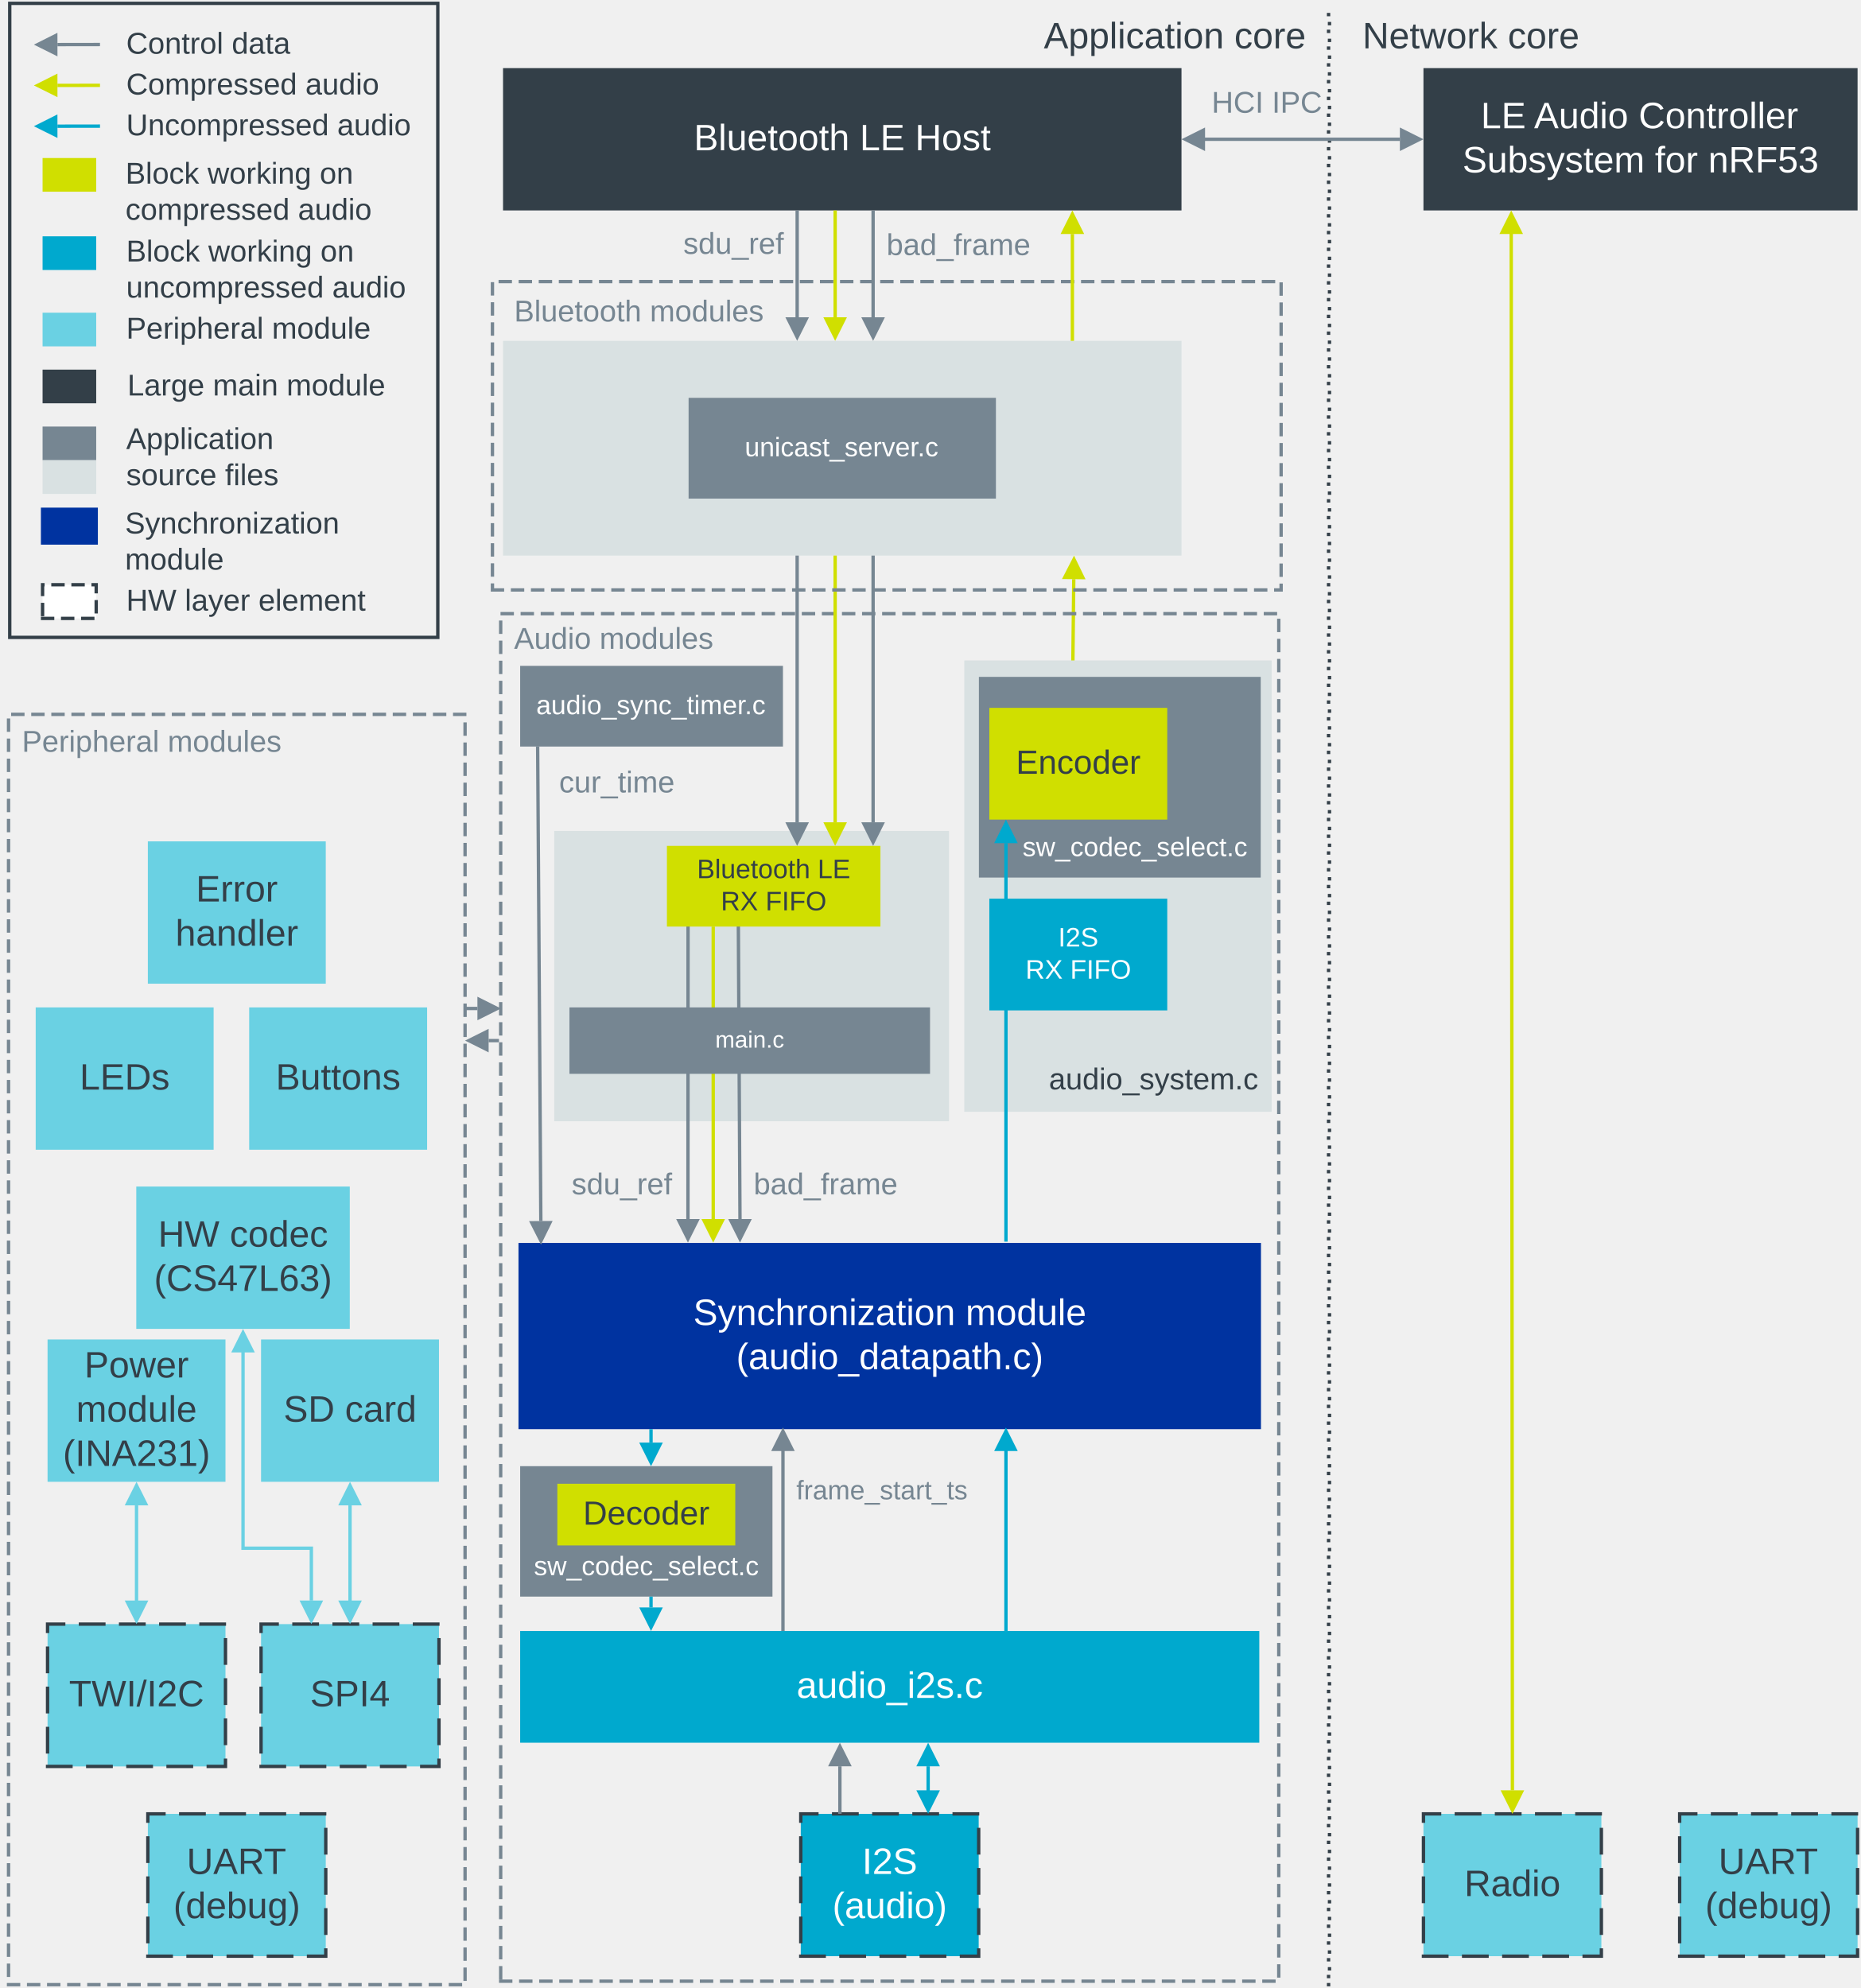
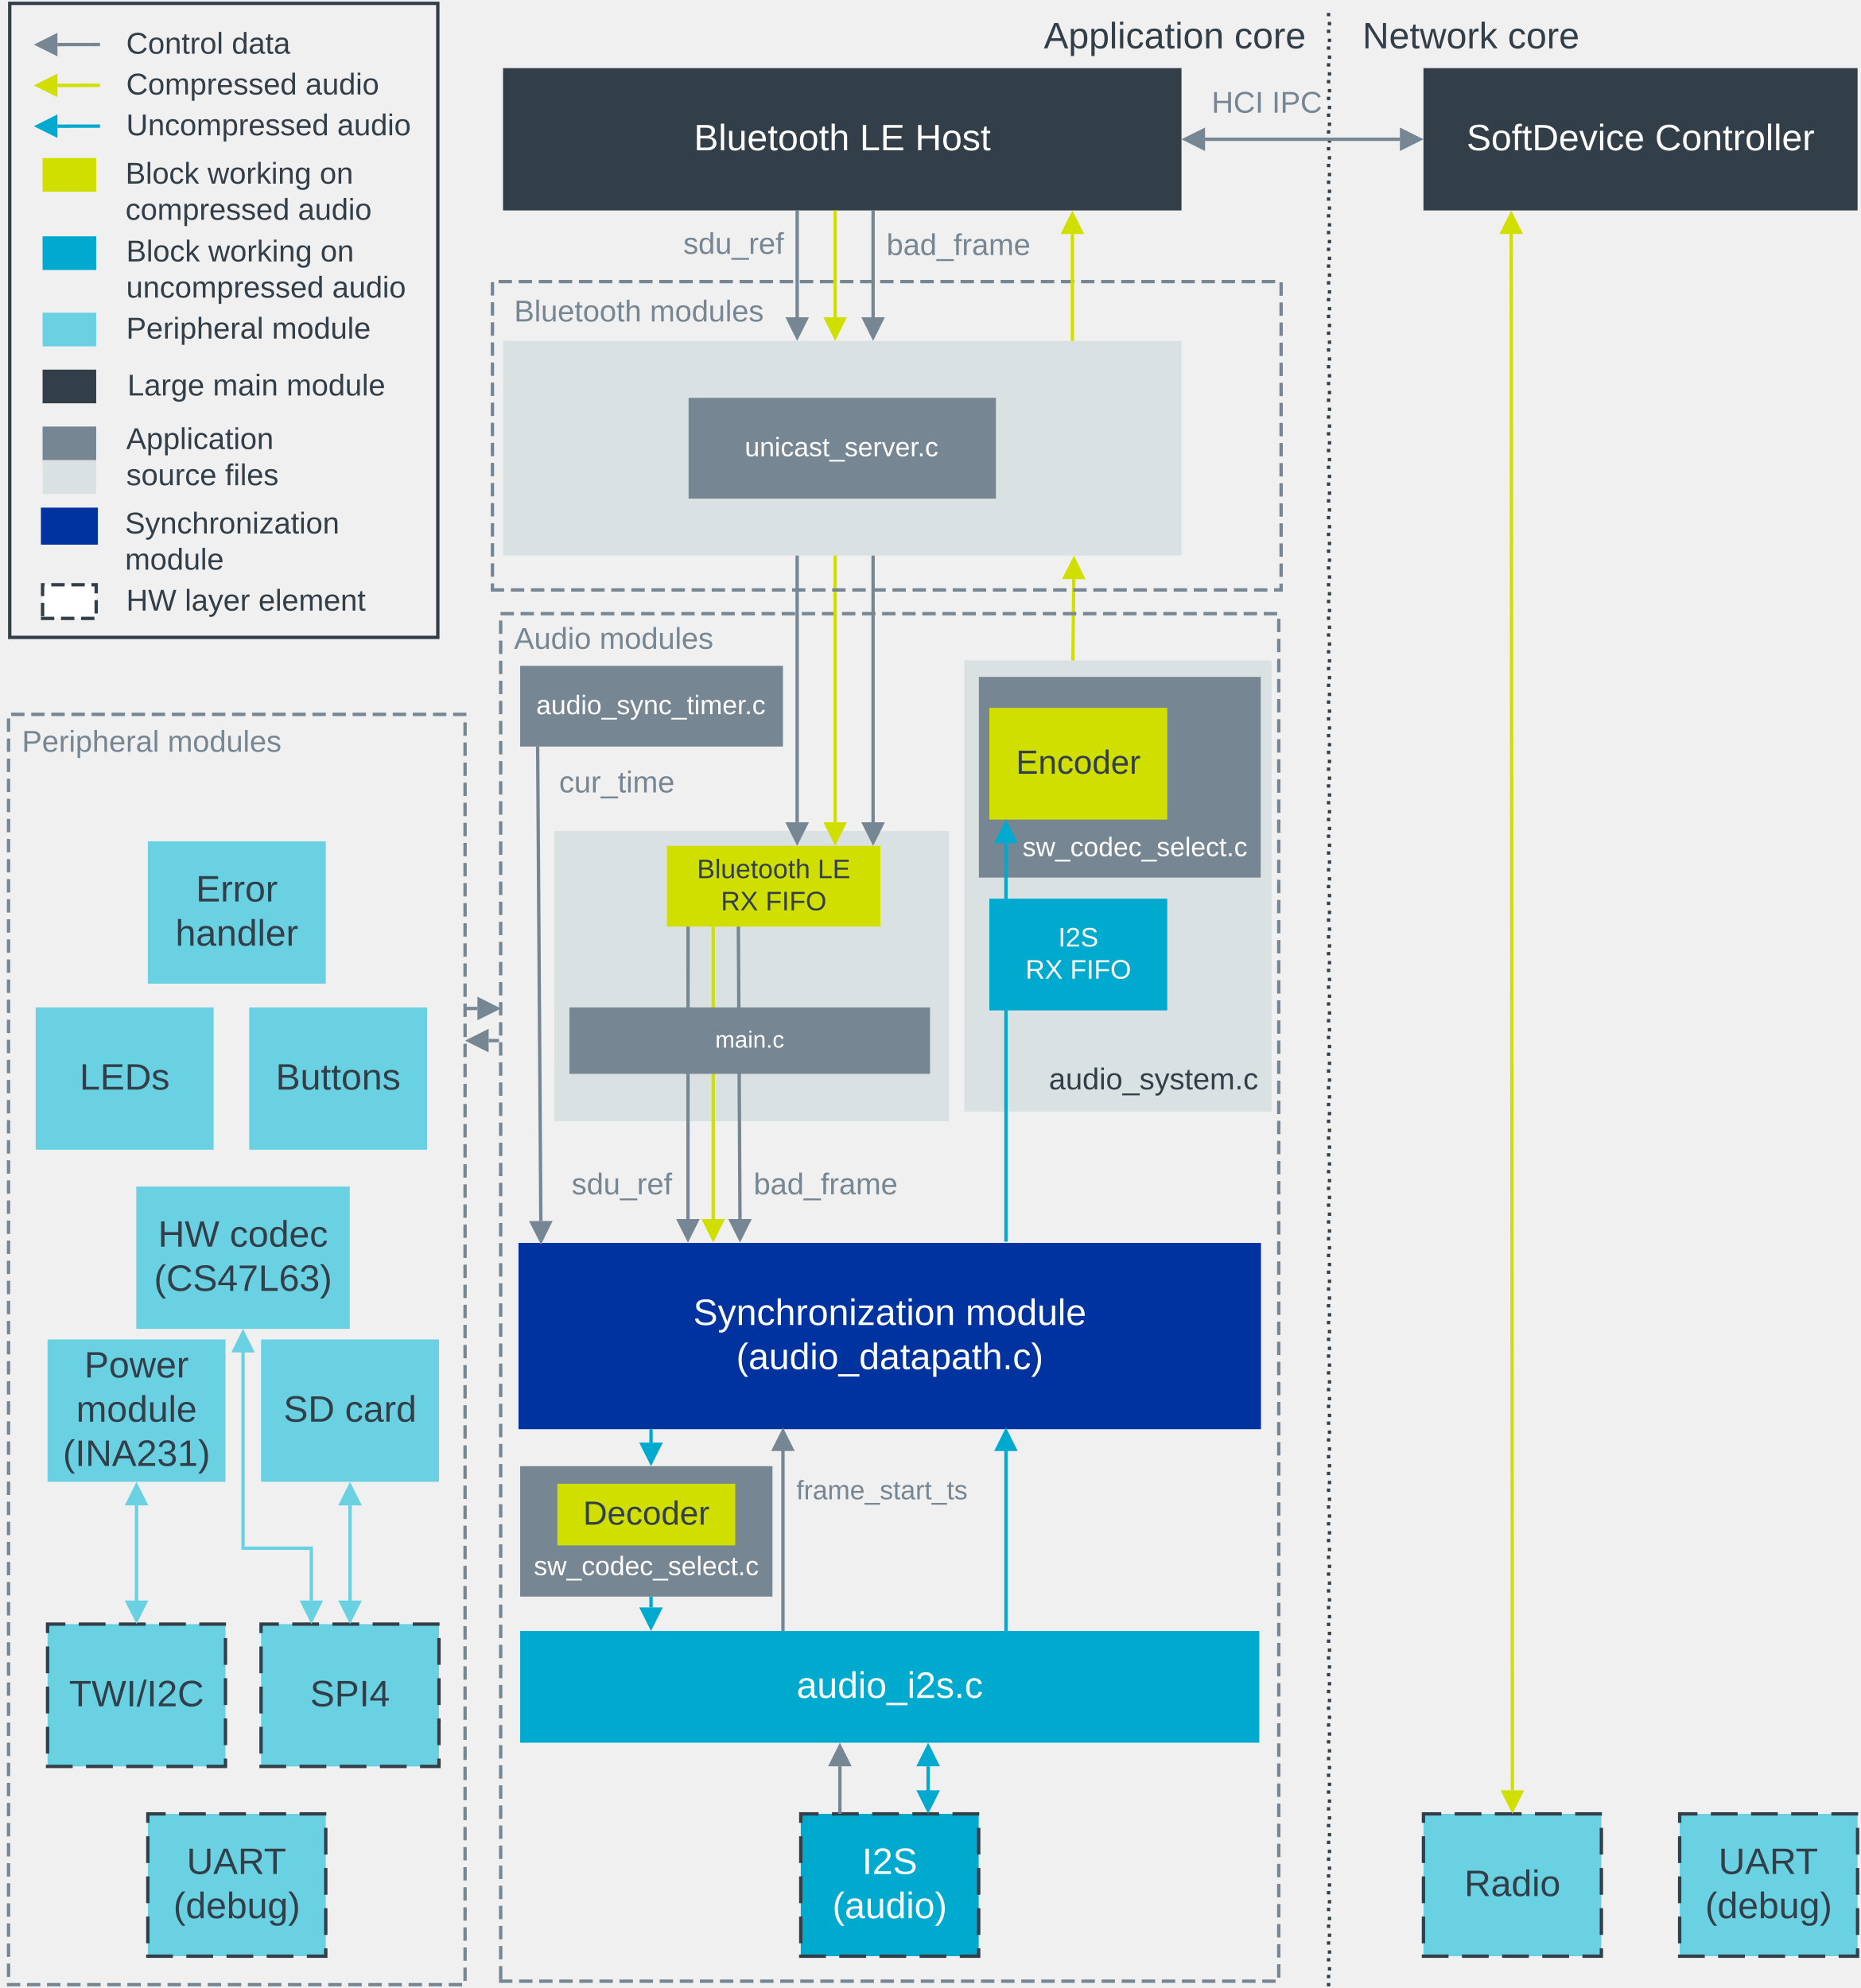
<svg xmlns="http://www.w3.org/2000/svg" xmlns:xlink="http://www.w3.org/1999/xlink" width="7.721in" height="8.249in" viewBox="0 0 555.896 593.951" xml:space="preserve" color-interpolation-filters="sRGB" class="st41">
  <style type="text/css">
	
		.st1 {marker-end:url(#mrkr4-6);stroke:#d0df00;stroke-linecap:butt;stroke-width:1}
		.st2 {fill:#d0df00;fill-opacity:1;stroke:#d0df00;stroke-opacity:1;stroke-width:0.284}
		.st3 {fill:#d9e1e2;stroke:none;stroke-width:1}
		.st4 {fill:#333f48;font-family:Arial;font-size:0.75em}
		.st5 {fill:#768692;stroke:none;stroke-width:1}
		.st6 {fill:#ffffff;font-family:Arial;font-size:0.667em}
		.st7 {fill:#333f48;stroke:none;stroke-width:1}
		.st8 {fill:#ffffff;font-family:Arial;font-size:0.917em}
- 		.st9 {font-size:1em}
- 		.st10 {fill:#6ad1e3;stroke:#333f48;stroke-dasharray:7,5;stroke-width:1}
- 		.st11 {fill:#333f48;font-family:Arial;font-size:0.917em}
+ 		.st9 {fill:#6ad1e3;stroke:#333f48;stroke-dasharray:7,5;stroke-width:1}
+ 		.st10 {fill:#333f48;font-family:Arial;font-size:0.917em}
+ 		.st11 {font-size:1em}
		.st12 {fill:#6ad1e3;stroke:none;stroke-width:1}
- 		.st13 {marker-end:url(#mrkr4-66);marker-start:url(#mrkr4-64);stroke:#6ad1e3;stroke-linecap:butt;stroke-width:1}
+ 		.st13 {marker-end:url(#mrkr4-65);marker-start:url(#mrkr4-63);stroke:#6ad1e3;stroke-linecap:butt;stroke-width:1}
		.st14 {fill:#6ad1e3;fill-opacity:1;stroke:#6ad1e3;stroke-opacity:1;stroke-width:0.284}
		.st15 {fill:#0033a0;stroke:#0033a0;stroke-width:1}
		.st16 {fill:#feffff;font-family:Arial;font-size:0.917em}
		.st17 {fill:#00a9ce;stroke:none;stroke-width:1}
		.st18 {fill:none;stroke:#768692;stroke-dasharray:3,3;stroke-width:1}
		.st19 {fill:#00a9ce;stroke:#333f48;stroke-dasharray:7,5;stroke-width:1}
		.st20 {fill:#feffff;font-family:Arial;font-size:0.667em}
		.st21 {fill:none;stroke:#333f48;stroke-dasharray:0.01,5;stroke-width:1}
		.st22 {fill:none;stroke:none;stroke-width:1}
		.st23 {fill:#d0df00;stroke:none;stroke-width:1}
		.st24 {fill:#333f48;font-family:Arial;font-size:0.833em}
- 		.st25 {marker-end:url(#mrkr4-119);stroke:#768692;stroke-linecap:butt;stroke-width:1}
+ 		.st25 {marker-end:url(#mrkr4-118);stroke:#768692;stroke-linecap:butt;stroke-width:1}
		.st26 {fill:#768692;fill-opacity:1;stroke:#768692;stroke-opacity:1;stroke-width:0.284}
- 		.st27 {marker-start:url(#mrkr4-135);stroke:#00a9ce;stroke-linecap:butt;stroke-width:1}
+ 		.st27 {marker-start:url(#mrkr4-134);stroke:#00a9ce;stroke-linecap:butt;stroke-width:1}
		.st28 {fill:#00a9ce;fill-opacity:1;stroke:#00a9ce;stroke-opacity:1;stroke-width:0.284}
- 		.st29 {marker-end:url(#mrkr4-141);stroke:#00a9ce;stroke-linecap:butt;stroke-width:1}
+ 		.st29 {marker-end:url(#mrkr4-140);stroke:#00a9ce;stroke-linecap:butt;stroke-width:1}
		.st30 {fill:#768692;font-family:Arial;font-size:0.75em}
- 		.st31 {marker-start:url(#mrkr4-182);stroke:#768692;stroke-linecap:butt;stroke-width:1}
+ 		.st31 {marker-start:url(#mrkr4-181);stroke:#768692;stroke-linecap:butt;stroke-width:1}
		.st32 {fill:#768692;font-family:Arial;font-size:0.667em}
- 		.st33 {marker-end:url(#mrkr4-141);marker-start:url(#mrkr4-135);stroke:#00a9ce;stroke-linecap:butt;stroke-width:1}
- 		.st34 {marker-end:url(#mrkr4-119);marker-start:url(#mrkr4-182);stroke:#768692;stroke-linecap:butt;stroke-width:1}
+ 		.st33 {marker-end:url(#mrkr4-140);marker-start:url(#mrkr4-134);stroke:#00a9ce;stroke-linecap:butt;stroke-width:1}
+ 		.st34 {marker-end:url(#mrkr4-118);marker-start:url(#mrkr4-181);stroke:#768692;stroke-linecap:butt;stroke-width:1}
		.st35 {fill:none;stroke:#333f48;stroke-width:1}
		.st36 {fill:#ffffff;stroke:#333f48;stroke-dasharray:3,3;stroke-width:1}
- 		.st37 {marker-end:url(#mrkr4-6);marker-start:url(#mrkr4-300);stroke:#d0df00;stroke-linecap:butt;stroke-width:1}
- 		.st38 {marker-start:url(#mrkr4-300);stroke:#d0df00;stroke-linecap:butt;stroke-width:1}
+ 		.st37 {marker-end:url(#mrkr4-6);marker-start:url(#mrkr4-299);stroke:#d0df00;stroke-linecap:butt;stroke-width:1}
+ 		.st38 {marker-start:url(#mrkr4-299);stroke:#d0df00;stroke-linecap:butt;stroke-width:1}
		.st39 {fill:#333f48;font-family:Arial;font-size:0.667em}
		.st40 {fill:#ffffff;font-family:Arial;font-size:0.583em}
		.st41 {fill:none;fill-rule:evenodd;font-size:12px;overflow:visible;stroke-linecap:square;stroke-miterlimit:3}
	
	</style>
  <defs id="Markers">
    <g id="lend4">
      <path d="M 2 1 L 0 0 L 2 -1 L 2 1 " style="stroke:none" />
    </g>
    <marker id="mrkr4-6" class="st2" refX="-7.04" orient="auto" markerUnits="strokeWidth" overflow="visible">
      <use xlink:href="#lend4" transform="scale(-3.52,-3.52) " />
    </marker>
-     <marker id="mrkr4-64" class="st14" refX="6.68" orient="auto" markerUnits="strokeWidth" overflow="visible">
+     <marker id="mrkr4-63" class="st14" refX="6.68" orient="auto" markerUnits="strokeWidth" overflow="visible">
      <use xlink:href="#lend4" transform="scale(3.52) " />
    </marker>
-     <marker id="mrkr4-66" class="st14" refX="-7.04" orient="auto" markerUnits="strokeWidth" overflow="visible">
+     <marker id="mrkr4-65" class="st14" refX="-7.04" orient="auto" markerUnits="strokeWidth" overflow="visible">
      <use xlink:href="#lend4" transform="scale(-3.52,-3.52) " />
    </marker>
-     <marker id="mrkr4-119" class="st26" refX="-7.04" orient="auto" markerUnits="strokeWidth" overflow="visible">
+     <marker id="mrkr4-118" class="st26" refX="-7.04" orient="auto" markerUnits="strokeWidth" overflow="visible">
      <use xlink:href="#lend4" transform="scale(-3.52,-3.52) " />
    </marker>
-     <marker id="mrkr4-135" class="st28" refX="6.68" orient="auto" markerUnits="strokeWidth" overflow="visible">
+     <marker id="mrkr4-134" class="st28" refX="6.68" orient="auto" markerUnits="strokeWidth" overflow="visible">
      <use xlink:href="#lend4" transform="scale(3.52) " />
    </marker>
-     <marker id="mrkr4-141" class="st28" refX="-7.04" orient="auto" markerUnits="strokeWidth" overflow="visible">
+     <marker id="mrkr4-140" class="st28" refX="-7.04" orient="auto" markerUnits="strokeWidth" overflow="visible">
      <use xlink:href="#lend4" transform="scale(-3.52,-3.52) " />
    </marker>
-     <marker id="mrkr4-182" class="st26" refX="6.68" orient="auto" markerUnits="strokeWidth" overflow="visible">
+     <marker id="mrkr4-181" class="st26" refX="6.68" orient="auto" markerUnits="strokeWidth" overflow="visible">
      <use xlink:href="#lend4" transform="scale(3.52) " />
    </marker>
-     <marker id="mrkr4-300" class="st2" refX="6.68" orient="auto" markerUnits="strokeWidth" overflow="visible">
+     <marker id="mrkr4-299" class="st2" refX="6.68" orient="auto" markerUnits="strokeWidth" overflow="visible">
      <use xlink:href="#lend4" transform="scale(3.52) " />
    </marker>
  </defs>
  <g>
    <g id="shape238-1" transform="translate(313.491,-382.464)">
      <path d="M6.84 593.95 L7.26 555.5" class="st1" />
    </g>
    <g id="shape239-7" transform="translate(288.049,-261.787)">
      <rect x="0" y="459.101" width="91.808" height="134.85" class="st3" />
      <text x="25.28" y="587.25" class="st4">audio_system.c</text>
    </g>
    <g id="shape240-10" transform="translate(292.408,-331.758)">
      <rect x="0" y="533.986" width="84.189" height="59.965" class="st5" />
      <text x="13.04" y="587.55" class="st6">sw_codec_select.c</text>
    </g>
    <g id="shape241-13" transform="translate(150.251,-427.959)">
      <rect x="0" y="529.798" width="202.677" height="64.153" class="st3" />
    </g>
    <g id="shape242-15" transform="translate(425.211,-531.079)">
      <rect x="0" y="551.431" width="129.685" height="42.52" class="st7" />
-       <text x="17.15" y="569.39" class="st8">LE Audio Controller <tspan x="11.66" dy="1.2em" class="st9">S</tspan>ubsystem for nRF53</text>
-     </g>
-     <g id="shape243-19" transform="translate(425.211,-9.50394)">
-       <path d="M0 593.95 L53.15 593.95 L53.15 551.43 L0 551.43 L0 593.95 Z" class="st10" />
-       <text x="12.2" y="575.99" class="st11">Radio</text>
-     </g>
-     <g id="shape244-22" transform="translate(501.747,-9.50394)">
-       <path d="M0 593.95 L53.15 593.95 L53.15 551.43 L0 551.43 L0 593.95 Z" class="st10" />
-       <text x="11.6" y="569.39" class="st11">UART <tspan x="7.62" dy="1.2em" class="st9">(debug)</tspan>
-       </text>
-     </g>
-     <g id="shape245-26" transform="translate(44.1469,-9.50394)">
-       <path d="M0 593.95 L53.15 593.95 L53.15 551.43 L0 551.43 L0 593.95 Z" class="st10" />
-       <text x="11.6" y="569.39" class="st11">UART <tspan x="7.62" dy="1.2em" class="st9">(debug)</tspan>
-       </text>
-     </g>
-     <g id="shape246-30" transform="translate(14.1876,-66.1969)">
-       <path d="M0 593.95 L53.15 593.95 L53.15 551.43 L0 551.43 L0 593.95 Z" class="st10" />
-       <text x="6.41" y="575.99" class="st11">TWI/I2C</text>
-     </g>
-     <g id="shape247-33" transform="translate(77.9671,-66.1969)">
-       <path d="M0 593.95 L53.15 593.95 L53.15 551.43 L0 551.43 L0 593.95 Z" class="st10" />
-       <text x="14.65" y="575.99" class="st11">SPI4</text>
-     </g>
-     <g id="shape248-36" transform="translate(77.9671,-151.236)">
+       <text x="12.88" y="575.99" class="st8">SoftDevice Controller</text>
+     </g>
+     <g id="shape243-18" transform="translate(425.211,-9.50394)">
+       <path d="M0 593.95 L53.15 593.95 L53.15 551.43 L0 551.43 L0 593.95 Z" class="st9" />
+       <text x="12.2" y="575.99" class="st10">Radio</text>
+     </g>
+     <g id="shape244-21" transform="translate(501.747,-9.50394)">
+       <path d="M0 593.95 L53.15 593.95 L53.15 551.43 L0 551.43 L0 593.95 Z" class="st9" />
+       <text x="11.6" y="569.39" class="st10">UART <tspan x="7.62" dy="1.2em" class="st11">(debug)</tspan>
+       </text>
+     </g>
+     <g id="shape245-25" transform="translate(44.1469,-9.50394)">
+       <path d="M0 593.95 L53.15 593.95 L53.15 551.43 L0 551.43 L0 593.95 Z" class="st9" />
+       <text x="11.6" y="569.39" class="st10">UART <tspan x="7.62" dy="1.2em" class="st11">(debug)</tspan>
+       </text>
+     </g>
+     <g id="shape246-29" transform="translate(14.1876,-66.1969)">
+       <path d="M0 593.95 L53.15 593.95 L53.15 551.43 L0 551.43 L0 593.95 Z" class="st9" />
+       <text x="6.41" y="575.99" class="st10">TWI/I2C</text>
+     </g>
+     <g id="shape247-32" transform="translate(77.9671,-66.1969)">
+       <path d="M0 593.95 L53.15 593.95 L53.15 551.43 L0 551.43 L0 593.95 Z" class="st9" />
+       <text x="14.65" y="575.99" class="st10">SPI4</text>
+     </g>
+     <g id="shape248-35" transform="translate(77.9671,-151.236)">
      <rect x="0" y="551.431" width="53.15" height="42.52" class="st12" />
-       <text x="6.71" y="575.99" class="st11">SD card</text>
-     </g>
-     <g id="shape249-39" transform="translate(40.6915,-196.926)">
+       <text x="6.71" y="575.99" class="st10">SD card</text>
+     </g>
+     <g id="shape249-38" transform="translate(40.6915,-196.926)">
      <rect x="0" y="551.431" width="63.779" height="42.52" class="st12" />
-       <text x="6.52" y="569.39" class="st11">HW codec <tspan x="5.29" dy="1.2em" class="st9">(CS47L63)</tspan>
-       </text>
-     </g>
-     <g id="shape250-43" transform="translate(14.1876,-151.236)">
+       <text x="6.52" y="569.39" class="st10">HW codec <tspan x="5.29" dy="1.2em" class="st11">(CS47L63)</tspan>
+       </text>
+     </g>
+     <g id="shape250-42" transform="translate(14.1876,-151.236)">
      <rect x="0" y="551.431" width="53.15" height="42.52" class="st12" />
-       <text x="10.99" y="562.79" class="st11">Power <tspan x="8.54" dy="1.2em" class="st9">module </tspan>
-         <tspan x="4.57" dy="1.2em" class="st9">(INA231)</tspan>
-       </text>
-     </g>
-     <g id="shape251-48" transform="translate(44.1469,-300.055)">
+       <text x="10.99" y="562.79" class="st10">Power <tspan x="8.54" dy="1.2em" class="st11">module </tspan>
+         <tspan x="4.57" dy="1.2em" class="st11">(INA231)</tspan>
+       </text>
+     </g>
+     <g id="shape251-47" transform="translate(44.1469,-300.055)">
      <rect x="0" y="551.431" width="53.15" height="42.52" class="st12" />
-       <text x="14.35" y="569.39" class="st11">Error <tspan x="8.23" dy="1.2em" class="st9">handler</tspan>
-       </text>
-     </g>
-     <g id="shape252-52" transform="translate(74.4238,-250.449)">
+       <text x="14.35" y="569.39" class="st10">Error <tspan x="8.23" dy="1.2em" class="st11">handler</tspan>
+       </text>
+     </g>
+     <g id="shape252-51" transform="translate(74.4238,-250.449)">
      <rect x="0" y="551.431" width="53.15" height="42.52" class="st12" />
-       <text x="7.92" y="575.99" class="st11">Buttons</text>
-     </g>
-     <g id="shape253-55" transform="translate(10.6443,-250.449)">
+       <text x="7.92" y="575.99" class="st10">Buttons</text>
+     </g>
+     <g id="shape253-54" transform="translate(10.6443,-250.449)">
      <rect x="0" y="551.431" width="53.15" height="42.52" class="st12" />
-       <text x="13.13" y="575.99" class="st11">LEDs</text>
-     </g>
-     <g id="shape254-58" transform="translate(33.6758,-108.717)">
+       <text x="13.13" y="575.99" class="st10">LEDs</text>
+     </g>
+     <g id="shape254-57" transform="translate(33.6758,-108.717)">
      <path d="M7.09 587.27 L7.09 586.91 L7.09 558.47" class="st13" />
    </g>
-     <g id="shape255-67" transform="translate(155.37,-167.462)">
+     <g id="shape255-66" transform="translate(155.37,-167.462)">
      <rect x="0" y="539.311" width="220.802" height="54.64" class="st15" />
-       <text x="51.7" y="563.33" class="st16">Synchronization module <tspan x="64.53" dy="1.2em" class="st9">(audio_datapath.c)</tspan>
-       </text>
-     </g>
-     <g id="shape256-71" transform="translate(155.37,-73.2835)">
+       <text x="51.7" y="563.33" class="st16">Synchronization module <tspan x="64.53" dy="1.2em" class="st11">(audio_datapath.c)</tspan>
+       </text>
+     </g>
+     <g id="shape256-70" transform="translate(155.37,-73.2835)">
      <rect x="0" y="560.57" width="220.802" height="33.38" class="st17" />
      <text x="82.58" y="580.56" class="st16">audio_i2s.c</text>
    </g>
-     <g id="shape257-74" transform="translate(149.55,-2.03534)">
+     <g id="shape257-73" transform="translate(149.55,-2.03534)">
      <path d="M0 593.95 L232.44 593.95 L232.44 185.38 L0 185.38 L0 593.95 Z" class="st18" />
    </g>
-     <g id="shape258-76" transform="translate(97.4553,-108.717)">
+     <g id="shape258-75" transform="translate(97.4553,-108.717)">
      <path d="M7.09 587.27 L7.09 586.91 L7.09 558.47" class="st13" />
    </g>
-     <g id="shape259-83" transform="translate(72.5813,-196.926)">
+     <g id="shape259-82" transform="translate(72.5813,-196.926)">
      <path d="M0 600.63 L0 600.99 L0 659.48 L20.41 659.48 L20.41 675.12" class="st13" />
    </g>
-     <g id="shape260-90" transform="translate(239.196,-9.50394)">
+     <g id="shape260-89" transform="translate(239.196,-9.50394)">
      <path d="M0 593.95 L53.15 593.95 L53.15 551.43 L0 551.43 L0 593.95 Z" class="st19" />
-       <text x="18.32" y="569.39" class="st16">I2S <tspan x="9.45" dy="1.2em" class="st9">(audio)</tspan>
-       </text>
-     </g>
-     <g id="shape261-94" transform="translate(295.526,-292.073)">
+       <text x="18.32" y="569.39" class="st16">I2S <tspan x="9.45" dy="1.2em" class="st11">(audio)</tspan>
+       </text>
+     </g>
+     <g id="shape261-93" transform="translate(295.526,-292.073)">
      <rect x="0" y="560.57" width="53.15" height="33.38" class="st17" />
-       <text x="20.57" y="574.86" class="st20">I2S <tspan x="10.8" dy="1.2em" class="st9">RX FIFO</tspan>
-       </text>
-     </g>
-     <g id="shape262-98" transform="translate(155.37,-370.903)">
+       <text x="20.57" y="574.86" class="st20">I2S <tspan x="10.8" dy="1.2em" class="st11">RX FIFO</tspan>
+       </text>
+     </g>
+     <g id="shape262-97" transform="translate(155.37,-370.903)">
      <rect x="0" y="569.838" width="78.503" height="24.113" class="st5" />
      <text x="4.79" y="584.29" class="st6">audio_sync_timer.c</text>
    </g>
-     <g id="shape263-101" transform="translate(396.865,-1)">
+     <g id="shape263-100" transform="translate(396.865,-1)">
      <path d="M0 593.95 L0.28 593.95 L0.28 4.34 L0 4.34 L0 593.95 Z" class="st21" />
    </g>
-     <g id="shape264-103" transform="translate(396.865,-573.598)">
+     <g id="shape264-102" transform="translate(396.865,-573.598)">
      <rect x="0" y="575.526" width="85.039" height="18.425" class="st22" />
-       <text x="10.12" y="588.04" class="st11">Network core</text>
-     </g>
-     <g id="shape265-106" transform="translate(304.739,-573.598)">
+       <text x="10.12" y="588.04" class="st10">Network core</text>
+     </g>
+     <g id="shape265-105" transform="translate(304.739,-573.598)">
      <rect x="0" y="575.526" width="92.409" height="18.425" class="st22" />
-       <text x="7.07" y="588.04" class="st11">Application core</text>
-     </g>
-     <g id="shape266-109" transform="translate(295.526,-349.084)">
+       <text x="7.07" y="588.04" class="st10">Application core</text>
+     </g>
+     <g id="shape266-108" transform="translate(295.526,-349.084)">
      <rect x="0" y="560.57" width="53.15" height="33.38" class="st23" />
      <text x="7.95" y="580.26" class="st24">Encoder</text>
    </g>
-     <g id="shape267-112" transform="translate(165.535,-258.953)">
+     <g id="shape267-111" transform="translate(165.535,-258.953)">
      <rect x="0" y="507.211" width="117.943" height="86.74" class="st3" />
    </g>
-     <g id="shape268-114" transform="translate(154.006,-370.903)">
+     <g id="shape268-113" transform="translate(154.006,-370.903)">
      <path d="M6.59 593.95 L7.54 735.71" class="st25" />
    </g>
-     <g id="shape269-120" transform="translate(253.715,-427.959)">
+     <g id="shape269-119" transform="translate(253.715,-427.959)">
      <path d="M7.09 593.95 L7.09 673.64" class="st25" />
    </g>
-     <g id="shape270-125" transform="translate(231.024,-427.959)">
+     <g id="shape270-124" transform="translate(231.024,-427.959)">
      <path d="M7.09 593.95 L7.09 673.64" class="st25" />
    </g>
-     <g id="shape271-130" transform="translate(293.4,-307.85)">
+     <g id="shape271-129" transform="translate(293.4,-307.85)">
      <path d="M7.09 600.63 L7.09 600.99 L7.09 678.81" class="st27" />
    </g>
-     <g id="shape272-136" transform="translate(293.4,-324.563)">
+     <g id="shape272-135" transform="translate(293.4,-324.563)">
      <path d="M7.09 593.95 L7.09 576.47" class="st29" />
    </g>
-     <g id="shape273-142" transform="translate(221.117,-229.189)">
+     <g id="shape273-141" transform="translate(221.117,-229.189)">
      <rect x="0" y="572.691" width="53.15" height="21.26" class="st22" />
      <text x="4" y="586.02" class="st30">bad_frame</text>
    </g>
-     <g id="shape274-145" transform="translate(165.535,-229.189)">
+     <g id="shape274-144" transform="translate(165.535,-229.189)">
      <rect x="0" y="572.691" width="39.231" height="21.26" class="st22" />
      <text x="5.21" y="586.02" class="st30">sdu_ref</text>
    </g>
-     <g id="shape275-148" transform="translate(260.802,-509.819)">
+     <g id="shape275-147" transform="translate(260.802,-509.819)">
      <rect x="0" y="572.691" width="53.15" height="21.26" class="st22" />
      <text x="4" y="586.02" class="st30">bad_frame</text>
    </g>
-     <g id="shape276-151" transform="translate(198.893,-510.178)">
+     <g id="shape276-150" transform="translate(198.893,-510.178)">
      <rect x="0" y="572.691" width="39.231" height="21.26" class="st22" />
      <text x="5.21" y="586.02" class="st30">sdu_ref</text>
    </g>
-     <g id="shape277-154" transform="translate(242.377,-427.959)">
+     <g id="shape277-153" transform="translate(242.377,-427.959)">
      <path d="M7.09 593.95 L7.09 673.64" class="st1" />
    </g>
-     <g id="shape278-159" transform="translate(205.951,-317.118)">
+     <g id="shape278-158" transform="translate(205.951,-317.118)">
      <path d="M7.09 593.95 L7.09 681.33" class="st1" />
    </g>
-     <g id="shape279-164" transform="translate(187.37,-168.52)">
+     <g id="shape279-163" transform="translate(187.37,-168.52)">
      <path d="M7.09 595.51 L7.09 599.53" class="st29" />
    </g>
-     <g id="shape280-169" transform="translate(293.4,-167.462)">
+     <g id="shape280-168" transform="translate(293.4,-167.462)">
      <path d="M7.09 600.63 L7.09 600.99 L7.09 654.75" class="st27" />
    </g>
-     <g id="shape281-174" transform="translate(163.006,-349.27)">
+     <g id="shape281-173" transform="translate(163.006,-349.27)">
      <rect x="0" y="572.691" width="42.52" height="21.26" class="st22" />
      <text x="4" y="586.02" class="st30">cur_time</text>
    </g>
-     <g id="shape282-177" transform="translate(226.786,-167.462)">
+     <g id="shape282-176" transform="translate(226.786,-167.462)">
      <path d="M7.09 600.63 L7.09 600.99 L7.09 654.75" class="st31" />
    </g>
-     <g id="shape283-183" transform="translate(233.873,-139.898)">
+     <g id="shape283-182" transform="translate(233.873,-139.898)">
      <rect x="0" y="576.943" width="66.614" height="17.008" class="st22" />
      <text x="4" y="587.85" class="st32">frame_start_ts</text>
    </g>
-     <g id="shape284-186" transform="translate(243.794,-52.0236)">
+     <g id="shape284-185" transform="translate(243.794,-52.0236)">
      <path d="M7.09 593.95 L7.09 579.73" class="st25" />
    </g>
-     <g id="shape285-191" transform="translate(270.156,-52.0236)">
+     <g id="shape285-190" transform="translate(270.156,-52.0236)">
      <path d="M7.09 587.27 L7.09 586.91 L7.09 579.73" class="st33" />
    </g>
-     <g id="shape286-198" transform="translate(352.928,-545.252)">
+     <g id="shape286-197" transform="translate(352.928,-545.252)">
      <path d="M6.68 586.86 L7.04 586.86 L65.24 586.86" class="st34" />
    </g>
-     <g id="shape287-205" transform="translate(357.18,-552.339)">
+     <g id="shape287-204" transform="translate(357.18,-552.339)">
      <rect x="0" y="572.691" width="42.52" height="21.26" class="st22" />
      <text x="4.76" y="586.02" class="st30">HCI IPC</text>
    </g>
-     <g id="shape288-208" transform="translate(149.55,-395.016)">
+     <g id="shape288-207" transform="translate(149.55,-395.016)">
      <rect x="0" y="578.36" width="71.566" height="15.591" class="st22" />
      <text x="4" y="588.86" class="st30">Audio modules</text>
    </g>
-     <g id="shape289-211" transform="translate(137.191,-285.557)">
+     <g id="shape289-210" transform="translate(137.191,-285.557)">
      <path d="M1.72 586.86 L5.41 586.86" class="st25" />
    </g>
-     <g id="shape290-216" transform="translate(151.06,-275.961)">
+     <g id="shape290-215" transform="translate(151.06,-275.961)">
      <path d="M-2.02 586.86 L-5.11 586.86" class="st25" />
    </g>
-     <g id="group291-221" transform="translate(2.53133,-1)">
-       <g id="shape292-222">
+     <g id="group291-220" transform="translate(2.53133,-1)">
+       <g id="shape292-221">
        <path d="M0 593.95 L136.38 593.95 L136.38 214.43 L0 214.43 L0 593.95 Z" class="st18" />
      </g>
-       <g id="shape293-224" transform="translate(0,-362.569)">
+       <g id="shape293-223" transform="translate(0,-362.569)">
        <rect x="0" y="576.995" width="136.381" height="16.956" class="st22" />
        <text x="4" y="588.17" class="st30">Peripheral modules</text>
      </g>
    </g>
-     <g id="shape294-227" transform="translate(2.88994,-403.52)">
+     <g id="shape294-226" transform="translate(2.88994,-403.52)">
      <rect x="0" y="404.52" width="127.877" height="189.431" class="st35" />
    </g>
-     <g id="shape295-229" transform="translate(12.7002,-536.678)">
+     <g id="shape295-228" transform="translate(12.7002,-536.678)">
      <rect x="0" y="583.89" width="16.019" height="10.061" class="st23" />
    </g>
-     <g id="shape296-231" transform="translate(29.8533,-587.717)">
+     <g id="shape296-230" transform="translate(29.8533,-587.717)">
      <path d="M0 601.02 L-12.71 601.04" class="st25" />
    </g>
-     <g id="shape297-236" transform="translate(33.6886,-575.578)">
+     <g id="shape297-235" transform="translate(33.6886,-575.578)">
      <rect x="0" y="583.89" width="71.566" height="10.061" class="st22" />
      <text x="4" y="591.62" class="st4">Control data</text>
    </g>
-     <g id="shape298-239" transform="translate(29.8533,-575.528)">
+     <g id="shape298-238" transform="translate(29.8533,-575.528)">
      <path d="M0 601.02 L-12.71 601.04" class="st1" />
    </g>
-     <g id="shape299-244" transform="translate(33.6886,-563.389)">
+     <g id="shape299-243" transform="translate(33.6886,-563.389)">
      <rect x="0" y="583.89" width="97.078" height="10.061" class="st22" />
      <text x="4" y="591.62" class="st4">Compressed audio</text>
    </g>
-     <g id="shape300-247" transform="translate(29.8533,-563.339)">
+     <g id="shape300-246" transform="translate(29.8533,-563.339)">
      <path d="M0 601.02 L-12.71 601.04" class="st29" />
    </g>
-     <g id="shape301-252" transform="translate(33.6886,-551.2)">
+     <g id="shape301-251" transform="translate(33.6886,-551.2)">
      <rect x="0" y="583.89" width="97.078" height="10.061" class="st22" />
      <text x="4" y="591.62" class="st4">Uncompressed audio</text>
    </g>
-     <g id="shape302-255" transform="translate(12.7002,-513.287)">
+     <g id="shape302-254" transform="translate(12.7002,-513.287)">
      <rect x="0" y="583.89" width="16.019" height="10.061" class="st17" />
    </g>
-     <g id="shape303-257" transform="translate(33.4717,-531.357)">
-       <rect x="0" y="583.89" width="97.078" height="10.061" class="st22" />
-       <text x="4" y="586.22" class="st4">Block working on <tspan x="4" dy="1.2em" class="st9">compressed audio</tspan>
-       </text>
-     </g>
-     <g id="shape304-261" transform="translate(33.6886,-508.113)">
-       <rect x="0" y="583.89" width="97.078" height="10.061" class="st22" />
-       <text x="4" y="586.22" class="st4">Block working on <tspan x="4" dy="1.2em" class="st9">uncompressed audio</tspan>
-       </text>
-     </g>
-     <g id="shape305-265" transform="translate(12.7002,-409.189)">
+     <g id="shape303-256" transform="translate(33.4717,-531.357)">
+       <rect x="0" y="583.89" width="97.078" height="10.061" class="st22" />
+       <text x="4" y="586.22" class="st4">Block working on <tspan x="4" dy="1.2em" class="st11">compressed audio</tspan>
+       </text>
+     </g>
+     <g id="shape304-260" transform="translate(33.6886,-508.113)">
+       <rect x="0" y="583.89" width="97.078" height="10.061" class="st22" />
+       <text x="4" y="586.22" class="st4">Block working on <tspan x="4" dy="1.2em" class="st11">uncompressed audio</tspan>
+       </text>
+     </g>
+     <g id="shape305-264" transform="translate(12.7002,-409.189)">
      <path d="M0 593.95 L16.02 593.95 L16.02 583.89 L0 583.89 L0 593.95 Z" class="st36" />
    </g>
-     <g id="shape306-267" transform="translate(33.6886,-409.189)">
+     <g id="shape306-266" transform="translate(33.6886,-409.189)">
      <rect x="0" y="583.89" width="97.078" height="10.061" class="st22" />
      <text x="4" y="591.62" class="st4">HW layer element</text>
    </g>
-     <g id="shape307-270" transform="translate(12.7002,-490.466)">
+     <g id="shape307-269" transform="translate(12.7002,-490.466)">
      <rect x="0" y="583.89" width="16.019" height="10.061" class="st12" />
    </g>
-     <g id="shape308-272" transform="translate(33.6886,-490.466)">
+     <g id="shape308-271" transform="translate(33.6886,-490.466)">
      <rect x="0" y="583.89" width="97.078" height="10.061" class="st22" />
      <text x="4" y="591.62" class="st4">Peripheral module</text>
    </g>
-     <g id="shape309-275" transform="translate(12.7002,-473.459)">
+     <g id="shape309-274" transform="translate(12.7002,-473.459)">
      <rect x="0" y="583.89" width="16.019" height="10.061" class="st7" />
    </g>
-     <g id="shape310-277" transform="translate(34.0387,-473.459)">
+     <g id="shape310-276" transform="translate(34.0387,-473.459)">
      <rect x="0" y="583.89" width="97.078" height="10.061" class="st22" />
      <text x="4" y="591.62" class="st4">Large main module</text>
    </g>
-     <g id="shape311-280" transform="translate(33.6886,-452.059)">
-       <rect x="0" y="583.89" width="97.078" height="10.061" class="st22" />
-       <text x="4" y="586.22" class="st4">Application <tspan x="4" dy="1.2em" class="st9">source files</tspan>
-       </text>
-     </g>
-     <g id="shape312-284" transform="translate(12.7002,-456.451)">
+     <g id="shape311-279" transform="translate(33.6886,-452.059)">
+       <rect x="0" y="583.89" width="97.078" height="10.061" class="st22" />
+       <text x="4" y="586.22" class="st4">Application <tspan x="4" dy="1.2em" class="st11">source files</tspan>
+       </text>
+     </g>
+     <g id="shape312-283" transform="translate(12.7002,-456.451)">
      <rect x="0" y="583.89" width="16.019" height="10.061" class="st5" />
    </g>
-     <g id="shape313-286" transform="translate(12.7002,-446.39)">
+     <g id="shape313-285" transform="translate(12.7002,-446.39)">
      <rect x="0" y="583.89" width="16.019" height="10.061" class="st3" />
    </g>
-     <g id="shape314-288" transform="translate(12.7002,-431.727)">
+     <g id="shape314-287" transform="translate(12.7002,-431.727)">
      <rect x="0" y="583.89" width="16.019" height="10.061" class="st15" />
    </g>
-     <g id="shape315-290" transform="translate(33.33,-421.236)">
+     <g id="shape315-289" transform="translate(33.33,-421.236)">
      <rect x="0" y="572.691" width="97.078" height="21.26" class="st22" />
-       <text x="4" y="580.62" class="st4">Synchronization <tspan x="4" dy="1.2em" class="st9">module</tspan>
-       </text>
-     </g>
-     <g id="shape316-294" transform="translate(444.522,-531.079)">
+       <text x="4" y="580.62" class="st4">Synchronization <tspan x="4" dy="1.2em" class="st11">module</tspan>
+       </text>
+     </g>
+     <g id="shape316-293" transform="translate(444.522,-531.079)">
      <path d="M6.91 600.63 L6.91 600.99 L7.26 1065.97" class="st37" />
    </g>
-     <g id="shape317-302" transform="translate(150.251,-531.079)">
+     <g id="shape317-301" transform="translate(150.251,-531.079)">
      <rect x="0" y="551.431" width="202.677" height="42.52" class="st7" />
      <text x="57.01" y="575.99" class="st8">Bluetooth LE Host</text>
    </g>
-     <g id="shape318-305" transform="translate(253.715,-492.111)">
+     <g id="shape318-304" transform="translate(253.715,-492.111)">
      <path d="M7.09 587.27 L7.09 586.91 L7.09 554.98" class="st31" />
    </g>
-     <g id="shape319-310" transform="translate(242.377,-492.111)">
+     <g id="shape319-309" transform="translate(242.377,-492.111)">
      <path d="M7.09 587.27 L7.09 586.91 L7.09 554.98" class="st38" />
    </g>
-     <g id="shape320-315" transform="translate(245.211,-492.111)">
+     <g id="shape320-314" transform="translate(245.211,-492.111)">
      <path d="M-7.09 587.27 L-7.09 586.91 L-7.09 554.98" class="st31" />
    </g>
-     <g id="shape321-320" transform="translate(147.089,-417.693)">
+     <g id="shape321-319" transform="translate(147.089,-417.693)">
      <path d="M0 593.95 L235.6 593.95 L235.6 501.82 L0 501.82 L0 593.95 Z" class="st18" />
    </g>
-     <g id="shape322-322" transform="translate(147.089,-491.394)">
+     <g id="shape322-321" transform="translate(147.089,-491.394)">
      <rect x="0" y="575.526" width="85.039" height="18.425" class="st22" />
      <text x="6.49" y="587.44" class="st30">Bluetooth modules</text>
    </g>
-     <g id="shape325-325" transform="translate(205.685,-444.981)">
+     <g id="shape325-324" transform="translate(205.685,-444.981)">
      <rect x="0" y="563.843" width="91.808" height="30.108" class="st5" />
      <text x="16.78" y="581.3" class="st6">unicast_server.c</text>
    </g>
-     <g id="shape327-328" transform="translate(313.243,-492.111)">
+     <g id="shape327-327" transform="translate(313.243,-492.111)">
      <path d="M7.09 593.95 L7.09 562.02" class="st1" />
    </g>
-     <g id="shape328-333" transform="translate(227.9,-222.699)">
+     <g id="shape328-332" transform="translate(227.9,-222.699)">
      <path d="M-6.86 587.27 L-6.86 586.91 L-7.35 498.93" class="st31" />
    </g>
-     <g id="shape329-338" transform="translate(212.594,-317.715)">
+     <g id="shape329-337" transform="translate(212.594,-317.715)">
      <path d="M-7.07 593.95 L-7.1 681.93" class="st25" />
    </g>
-     <g id="shape330-343" transform="translate(199.211,-317.118)">
+     <g id="shape330-342" transform="translate(199.211,-317.118)">
      <rect x="0" y="569.838" width="63.779" height="24.113" class="st23" />
-       <text x="8.98" y="579.49" class="st39">Bluetooth LE <tspan x="16.11" dy="1.2em" class="st9">RX FIFO</tspan>
-       </text>
-     </g>
-     <g id="shape333-347" transform="translate(170.093,-273.126)">
+       <text x="8.98" y="579.49" class="st39">Bluetooth LE <tspan x="16.11" dy="1.2em" class="st11">RX FIFO</tspan>
+       </text>
+     </g>
+     <g id="shape333-346" transform="translate(170.093,-273.126)">
      <rect x="0" y="574.108" width="107.717" height="19.843" class="st5" />
      <text x="43.55" y="586.13" class="st40">main.c</text>
    </g>
-     <g id="group334-350" transform="translate(155.37,-116.939)">
-       <g id="shape335-351">
+     <g id="group334-349" transform="translate(155.37,-116.939)">
+       <g id="shape335-350">
        <rect x="0" y="554.984" width="75.37" height="38.967" class="st5" />
        <text x="4.11" y="587.55" class="st6">sw_codec_select.c</text>
      </g>
-       <g id="shape336-354" transform="translate(11.1102,-15.2894)">
+       <g id="shape336-353" transform="translate(11.1102,-15.2894)">
        <rect x="0" y="575.526" width="53.15" height="18.425" class="st23" />
        <text x="7.68" y="587.74" class="st24">Decoder</text>
      </g>
    </g>
-     <g id="shape337-357" transform="translate(187.37,-118.888)">
+     <g id="shape337-356" transform="translate(187.37,-118.888)">
      <path d="M7.09 595.9 L7.09 599.14" class="st29" />
    </g>
  </g>
</svg>
